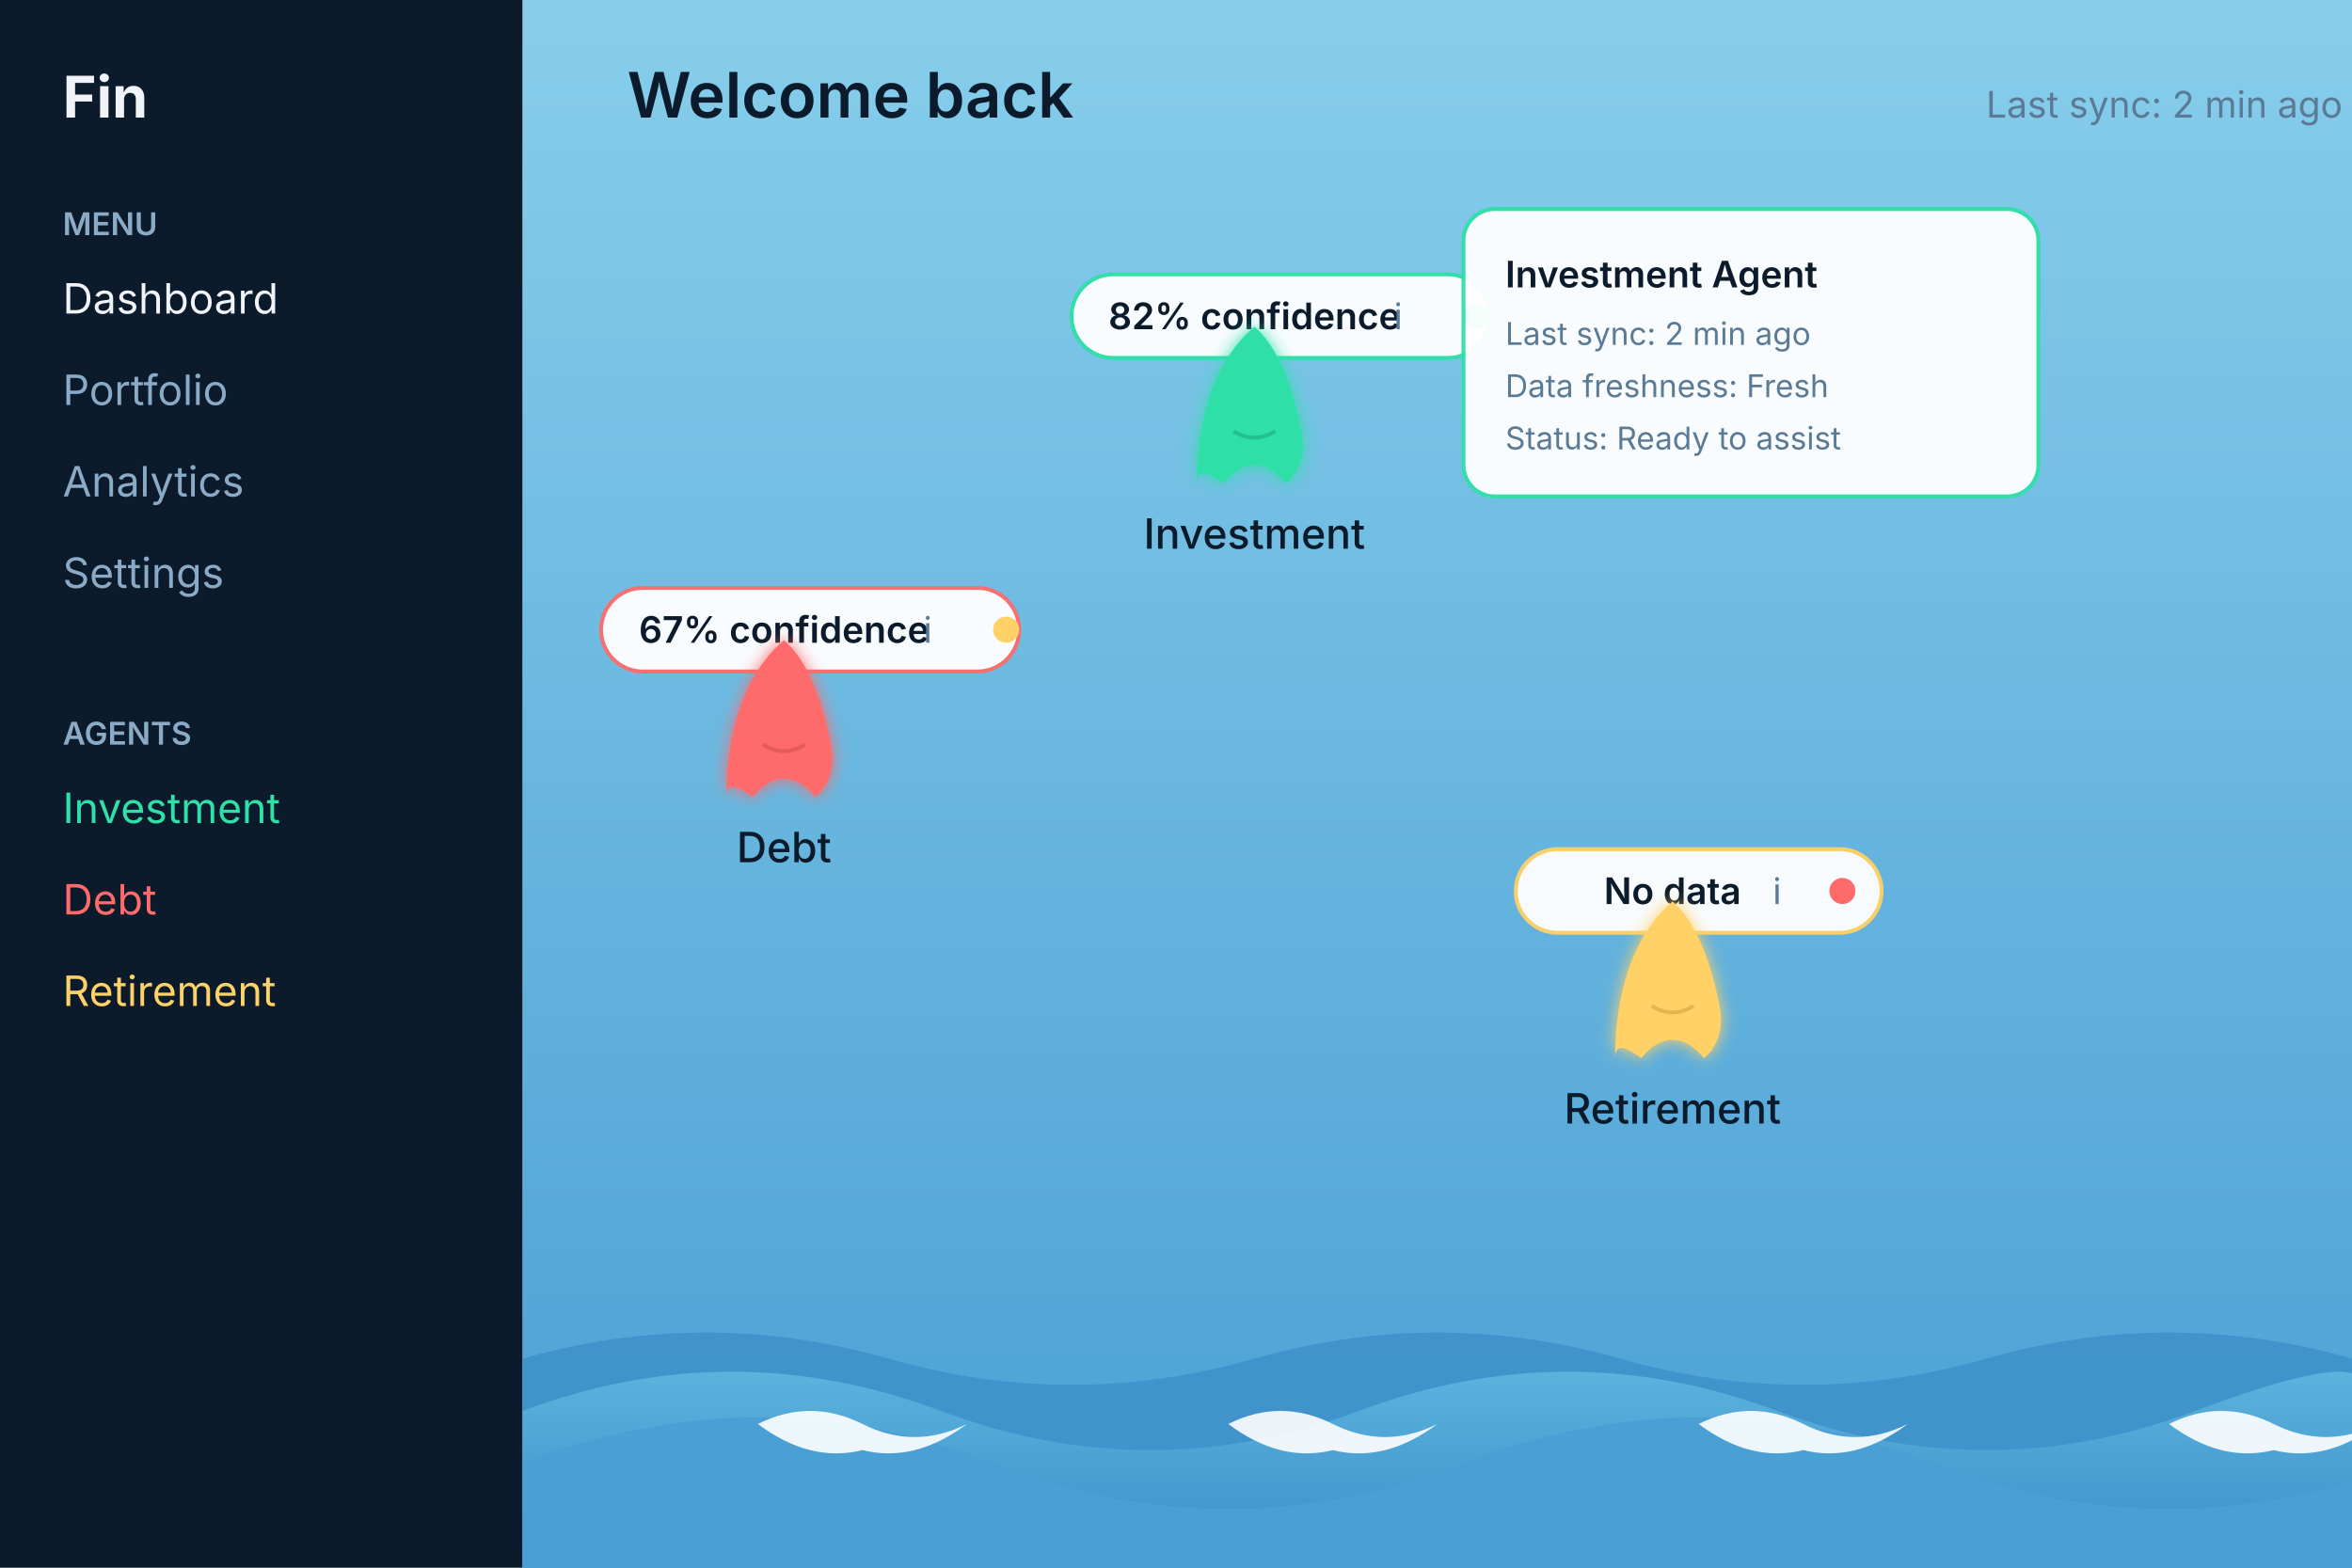
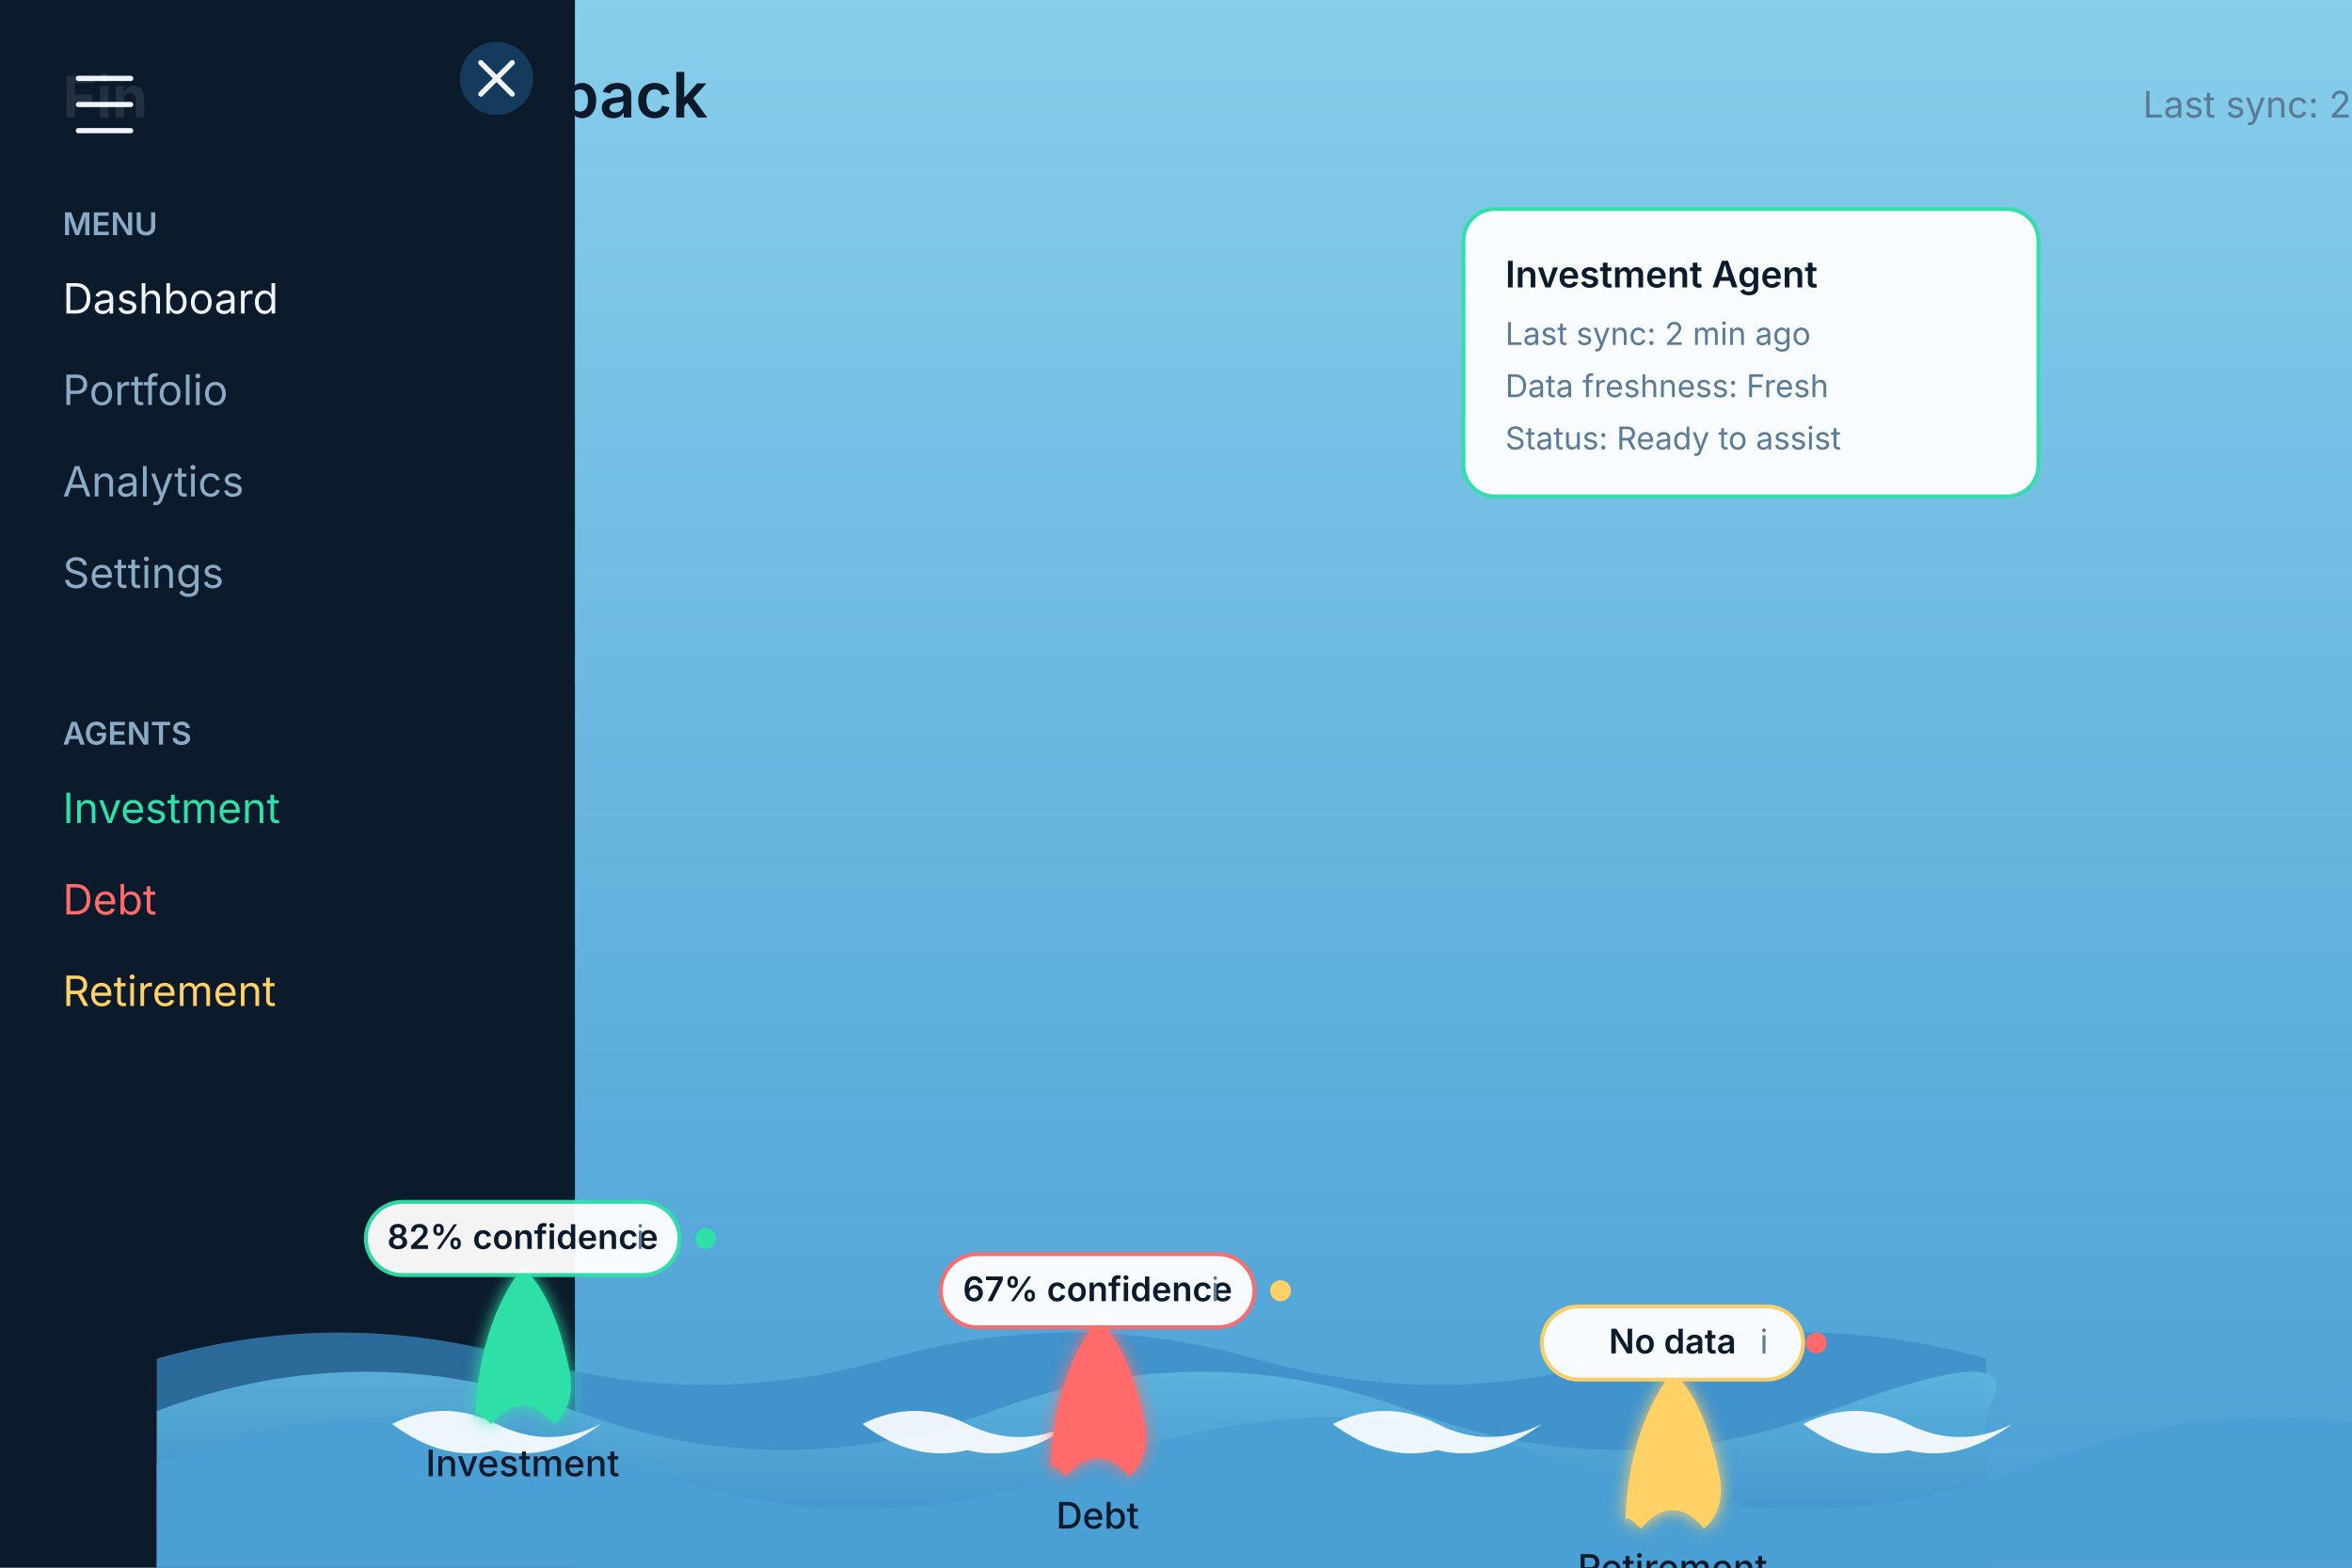
<svg xmlns="http://www.w3.org/2000/svg" viewBox="0 0 900 600" width="900" height="600">
  <defs>
    <linearGradient id="skyGrad" x1="0%" y1="0%" x2="0%" y2="100%">
      <stop offset="0%" stop-color="#E8F7FC" />
      <stop offset="100%" stop-color="#C9E9F6" />
    </linearGradient>
    <linearGradient id="oceanGrad" x1="0%" y1="0%" x2="0%" y2="100%">
      <stop offset="0%" stop-color="#87CEEB" />
      <stop offset="100%" stop-color="#4A9FD4" />
    </linearGradient>
    <linearGradient id="waveBody" x1="0%" y1="0%" x2="0%" y2="100%">
      <stop offset="0%" stop-color="#5FB8E0" />
      <stop offset="100%" stop-color="#3A8CC8" />
    </linearGradient>
    <filter id="glow" x="-20%" y="-20%" width="140%" height="140%">
      <feGaussianBlur stdDeviation="3" result="blur" />
      <feComposite in="SourceGraphic" in2="blur" operator="over" />
    </filter>
    <style>
      .wave-fore { animation: waveMove 8s linear infinite; }
      .wave-mid { animation: waveMove 12s linear infinite; }
      .wave-back { animation: waveMove 16s linear infinite; }
      .fin { animation: bob 3s ease-in-out infinite; }
      .foam { animation: foamPulse 4s ease-in-out infinite; }
      @keyframes waveMove {
        0% { transform: translateX(0); }
        100% { transform: translateX(-100px); }
      }
      @keyframes bob {
        0%, 100% { transform: translateY(0); }
        50% { transform: translateY(-8px); }
      }
      @keyframes foamPulse {
        0%, 100% { opacity: 0.6; }
        50% { opacity: 1; }
      }
    </style>
  </defs>
  <rect width="900" height="600" fill="url(#skyGrad)" />
  <g fill="#FFFFFF" opacity="0.9">
    <path d="M120 80 Q140 50 170 70 Q200 50 220 80 Q240 90 220 110 L140 110 Q110 110 120 80 Z" />
    <path d="M520 60 Q540 30 570 50 Q600 30 620 60 Q640 70 620 90 L540 90 Q510 90 520 60 Z" />
    <path d="M720 120 Q740 95 765 112 Q790 95 810 120 Q830 130 810 148 L740 148 Q715 148 720 120 Z" />
  </g>
-   <rect x="0" y="0" width="200" height="600" fill="#0B1B2B" />
-   <text x="24" y="45" fill="#F0F4F8" font-family="Inter, sans-serif" font-size="22" font-weight="700">Fin</text>
-   <text x="24" y="90" fill="#8BAAC6" font-family="Inter, sans-serif" font-size="12" font-weight="600">MENU</text>
-   <text x="24" y="120" fill="#F0F4F8" font-family="Inter, sans-serif" font-size="16">Dashboard</text>
-   <text x="24" y="155" fill="#8BAAC6" font-family="Inter, sans-serif" font-size="16">Portfolio</text>
-   <text x="24" y="190" fill="#8BAAC6" font-family="Inter, sans-serif" font-size="16">Analytics</text>
-   <text x="24" y="225" fill="#8BAAC6" font-family="Inter, sans-serif" font-size="16">Settings</text>
-   <text x="24" y="285" fill="#8BAAC6" font-family="Inter, sans-serif" font-size="12" font-weight="600">AGENTS</text>
-   <text x="24" y="315" fill="#2FE0A8" font-family="Inter, sans-serif" font-size="16">Investment</text>
-   <text x="24" y="350" fill="#FF6B6B" font-family="Inter, sans-serif" font-size="16">Debt</text>
-   <text x="24" y="385" fill="#FFD166" font-family="Inter, sans-serif" font-size="16">Retirement</text>
-   <rect x="200" y="0" width="700" height="600" fill="url(#oceanGrad)" />
-   <text x="240" y="45" fill="#0B1B2B" font-family="Inter, sans-serif" font-size="24" font-weight="600">Welcome back</text>
-   <text x="760" y="45" fill="#5A7A96" font-family="Inter, sans-serif" font-size="14">Last sync: 2 min ago</text>
-   <g transform="translate(480, 140)" class="fin">
-     <rect x="-70" y="-35" width="160" height="32" rx="16" fill="#FFFFFF" stroke="#2FE0A8" stroke-width="1.5" opacity="0.95" />
-     <text x="0" y="-14" fill="#0B1B2B" font-family="Inter, sans-serif" font-size="14" font-weight="600" text-anchor="middle">82% confidence</text>
-     <text x="55" y="-14" fill="#5A7A96" font-family="Inter, sans-serif" font-size="14" text-anchor="middle">ℹ</text>
-     <circle cx="85" cy="-19" r="5" fill="#2FE0A8" />
-     <path d="M-22 45 C-22 15 -12 -5 0 -15 C8 -8 14 5 18 25 C20 35 16 42 12 45 C8 40 4 38 0 38 C-4 38 -8 40 -12 45 C-16 42 -22 38 -22 45 Z" fill="#2FE0A8" filter="url(#glow)" />
-     <path d="M-8 25 Q0 30 8 25" fill="none" stroke="#1A9E75" stroke-width="1.5" opacity="0.5" />
-     <text x="0" y="70" fill="#0B1B2B" font-family="Inter, sans-serif" font-size="16" font-weight="500" text-anchor="middle">Investment</text>
+   <rect x="60" y="0" width="840" height="600" fill="url(#oceanGrad)" />
+   <text x="100" y="45" fill="#0B1B2B" font-family="Inter, sans-serif" font-size="24" font-weight="600">Welcome back</text>
+   <text x="820" y="45" fill="#5A7A96" font-family="Inter, sans-serif" font-size="14">Last sync: 2 min ago</text>
+   <g>
+     <rect x="0" y="0" width="220" height="600" fill="#0B1B2B" rx="0 16 16 0" />
+     <circle cx="190" cy="30" r="14" fill="#143A5C" />
+     <path d="M184 24 L196 36 M196 24 L184 36" stroke="#F0F4F8" stroke-width="2" stroke-linecap="round" />
+     <text x="24" y="45" fill="#F0F4F8" font-family="Inter, sans-serif" font-size="22" font-weight="700">Fin</text>
+     <text x="24" y="90" fill="#8BAAC6" font-family="Inter, sans-serif" font-size="12" font-weight="600">MENU</text>
+     <text x="24" y="120" fill="#F0F4F8" font-family="Inter, sans-serif" font-size="16">Dashboard</text>
+     <text x="24" y="155" fill="#8BAAC6" font-family="Inter, sans-serif" font-size="16">Portfolio</text>
+     <text x="24" y="190" fill="#8BAAC6" font-family="Inter, sans-serif" font-size="16">Analytics</text>
+     <text x="24" y="225" fill="#8BAAC6" font-family="Inter, sans-serif" font-size="16">Settings</text>
+     <text x="24" y="285" fill="#8BAAC6" font-family="Inter, sans-serif" font-size="12" font-weight="600">AGENTS</text>
+     <text x="24" y="315" fill="#2FE0A8" font-family="Inter, sans-serif" font-size="16">Investment</text>
+     <text x="24" y="350" fill="#FF6B6B" font-family="Inter, sans-serif" font-size="16">Debt</text>
+     <text x="24" y="385" fill="#FFD166" font-family="Inter, sans-serif" font-size="16">Retirement</text>
  </g>
-   <g transform="translate(300, 260)" class="fin">
-     <rect x="-70" y="-35" width="160" height="32" rx="16" fill="#FFFFFF" stroke="#FF6B6B" stroke-width="1.5" opacity="0.95" />
-     <text x="0" y="-14" fill="#0B1B2B" font-family="Inter, sans-serif" font-size="14" font-weight="600" text-anchor="middle">67% confidence</text>
-     <text x="55" y="-14" fill="#5A7A96" font-family="Inter, sans-serif" font-size="14" text-anchor="middle">ℹ</text>
-     <circle cx="85" cy="-19" r="5" fill="#FFD166" />
-     <path d="M-22 45 C-22 15 -12 -5 0 -15 C8 -8 14 5 18 25 C20 35 16 42 12 45 C8 40 4 38 0 38 C-4 38 -8 40 -12 45 C-16 42 -22 38 -22 45 Z" fill="#FF6B6B" filter="url(#glow)" />
-     <path d="M-8 25 Q0 30 8 25" fill="none" stroke="#CC4A4A" stroke-width="1.5" opacity="0.5" />
-     <text x="0" y="70" fill="#0B1B2B" font-family="Inter, sans-serif" font-size="16" font-weight="500" text-anchor="middle">Debt</text>
+   <g>
+     <rect x="20" y="20" width="40" height="40" rx="8" fill="#0B1B2B" opacity="0.9" />
+     <line x1="30" y1="30" x2="50" y2="30" stroke="#F0F4F8" stroke-width="2" stroke-linecap="round" />
+     <line x1="30" y1="40" x2="50" y2="40" stroke="#F0F4F8" stroke-width="2" stroke-linecap="round" />
+     <line x1="30" y1="50" x2="50" y2="50" stroke="#F0F4F8" stroke-width="2" stroke-linecap="round" />
  </g>
-   <g transform="translate(640, 360)" class="fin">
-     <rect x="-60" y="-35" width="140" height="32" rx="16" fill="#FFFFFF" stroke="#FFD166" stroke-width="1.5" opacity="0.95" />
-     <text x="0" y="-14" fill="#0B1B2B" font-family="Inter, sans-serif" font-size="14" font-weight="600" text-anchor="middle">No data</text>
-     <text x="40" y="-14" fill="#5A7A96" font-family="Inter, sans-serif" font-size="14" text-anchor="middle">ℹ</text>
-     <circle cx="65" cy="-19" r="5" fill="#FF6B6B" />
-     <path d="M-22 45 C-22 15 -12 -5 0 -15 C8 -8 14 5 18 25 C20 35 16 42 12 45 C8 40 4 38 0 38 C-4 38 -8 40 -12 45 C-16 42 -22 38 -22 45 Z" fill="#FFD166" filter="url(#glow)" />
-     <path d="M-8 25 Q0 30 8 25" fill="none" stroke="#CC9A3D" stroke-width="1.5" opacity="0.5" />
-     <text x="0" y="70" fill="#0B1B2B" font-family="Inter, sans-serif" font-size="16" font-weight="500" text-anchor="middle">Retirement</text>
-   </g>
-   <g transform="translate(200,0)">
+   <g transform="translate(60,0)">
    <path class="wave-back" d="M0 520 Q70 500 140 520 T280 520 T420 520 T560 520 T700 520 V600 H0 Z" fill="#3A8CC8" opacity="0.7" />
    <path class="wave-mid" d="M0 540 Q80 510 160 540 T320 540 T480 540 T640 540 T700 540 V600 H0 Z" fill="url(#waveBody)" opacity="0.85" />
    <path class="wave-fore" d="M0 560 Q90 525 180 560 T360 560 T540 560 T720 560 T900 560 V600 H0 Z" fill="#4A9FD4" />
    <path class="foam" d="M90 545 Q110 535 130 545 Q150 555 170 545 Q150 560 130 555 Q110 560 90 545 Z" fill="#FFFFFF" opacity="0.9" />
    <path class="foam" d="M270 545 Q290 535 310 545 Q330 555 350 545 Q330 560 310 555 Q290 560 270 545 Z" fill="#FFFFFF" opacity="0.9" />
    <path class="foam" d="M450 545 Q470 535 490 545 Q510 555 530 545 Q510 560 490 555 Q470 560 450 545 Z" fill="#FFFFFF" opacity="0.9" />
    <path class="foam" d="M630 545 Q650 535 670 545 Q690 555 710 545 Q690 560 670 555 Q650 560 630 545 Z" fill="#FFFFFF" opacity="0.9" />
+   </g>
+   <g transform="translate(200, 500)" class="fin">
+     <path d="M-18 45 C-18 15 -8 -5 0 -15 C8 -8 14 5 18 25 C20 35 16 42 12 45 C8 40 4 38 0 38 C-4 38 -8 40 -12 45 C-16 42 -18 38 -18 45 Z" fill="#2FE0A8" filter="url(#glow)" />
+     <text x="0" y="65" fill="#0B1B2B" font-family="Inter, sans-serif" font-size="14" font-weight="500" text-anchor="middle">Investment</text>
+   </g>
+   <g transform="translate(420, 520)" class="fin">
+     <path d="M-18 45 C-18 15 -8 -5 0 -15 C8 -8 14 5 18 25 C20 35 16 42 12 45 C8 40 4 38 0 38 C-4 38 -8 40 -12 45 C-16 42 -18 38 -18 45 Z" fill="#FF6B6B" filter="url(#glow)" />
+     <text x="0" y="65" fill="#0B1B2B" font-family="Inter, sans-serif" font-size="14" font-weight="500" text-anchor="middle">Debt</text>
+   </g>
+   <g transform="translate(640, 540)" class="fin">
+     <path d="M-18 45 C-18 15 -8 -5 0 -15 C8 -8 14 5 18 25 C20 35 16 42 12 45 C8 40 4 38 0 38 C-4 38 -8 40 -12 45 C-16 42 -18 38 -18 45 Z" fill="#FFD166" filter="url(#glow)" />
+     <text x="0" y="65" fill="#0B1B2B" font-family="Inter, sans-serif" font-size="14" font-weight="500" text-anchor="middle">Retirement</text>
+   </g>
+   <g transform="translate(200, 460)">
+     <rect x="-60" y="0" width="120" height="28" rx="14" fill="#FFFFFF" stroke="#2FE0A8" stroke-width="1.5" opacity="0.95" />
+     <text x="0" y="18" fill="#0B1B2B" font-family="Inter, sans-serif" font-size="13" font-weight="600" text-anchor="middle">82% confidence</text>
+     <text x="45" y="18" fill="#5A7A96" font-family="Inter, sans-serif" font-size="13" text-anchor="middle">ℹ</text>
+     <circle cx="70" cy="14" r="4" fill="#2FE0A8" />
+   </g>
+   <g transform="translate(420, 480)">
+     <rect x="-60" y="0" width="120" height="28" rx="14" fill="#FFFFFF" stroke="#FF6B6B" stroke-width="1.5" opacity="0.95" />
+     <text x="0" y="18" fill="#0B1B2B" font-family="Inter, sans-serif" font-size="13" font-weight="600" text-anchor="middle">67% confidence</text>
+     <text x="45" y="18" fill="#5A7A96" font-family="Inter, sans-serif" font-size="13" text-anchor="middle">ℹ</text>
+     <circle cx="70" cy="14" r="4" fill="#FFD166" />
+   </g>
+   <g transform="translate(640, 500)">
+     <rect x="-50" y="0" width="100" height="28" rx="14" fill="#FFFFFF" stroke="#FFD166" stroke-width="1.5" opacity="0.95" />
+     <text x="0" y="18" fill="#0B1B2B" font-family="Inter, sans-serif" font-size="13" font-weight="600" text-anchor="middle">No data</text>
+     <text x="35" y="18" fill="#5A7A96" font-family="Inter, sans-serif" font-size="13" text-anchor="middle">ℹ</text>
+     <circle cx="55" cy="14" r="4" fill="#FF6B6B" />
  </g>
  <g transform="translate(560, 80)">
    <rect x="0" y="0" width="220" height="110" rx="12" fill="#FFFFFF" stroke="#2FE0A8" stroke-width="1.5" opacity="0.95" />
    <text x="16" y="30" fill="#0B1B2B" font-family="Inter, sans-serif" font-size="14" font-weight="600">Investment Agent</text>
    <text x="16" y="52" fill="#5A7A96" font-family="Inter, sans-serif" font-size="12">Last sync: 2 min ago</text>
    <text x="16" y="72" fill="#5A7A96" font-family="Inter, sans-serif" font-size="12">Data freshness: Fresh</text>
    <text x="16" y="92" fill="#5A7A96" font-family="Inter, sans-serif" font-size="12">Status: Ready to assist</text>
  </g>
</svg>
